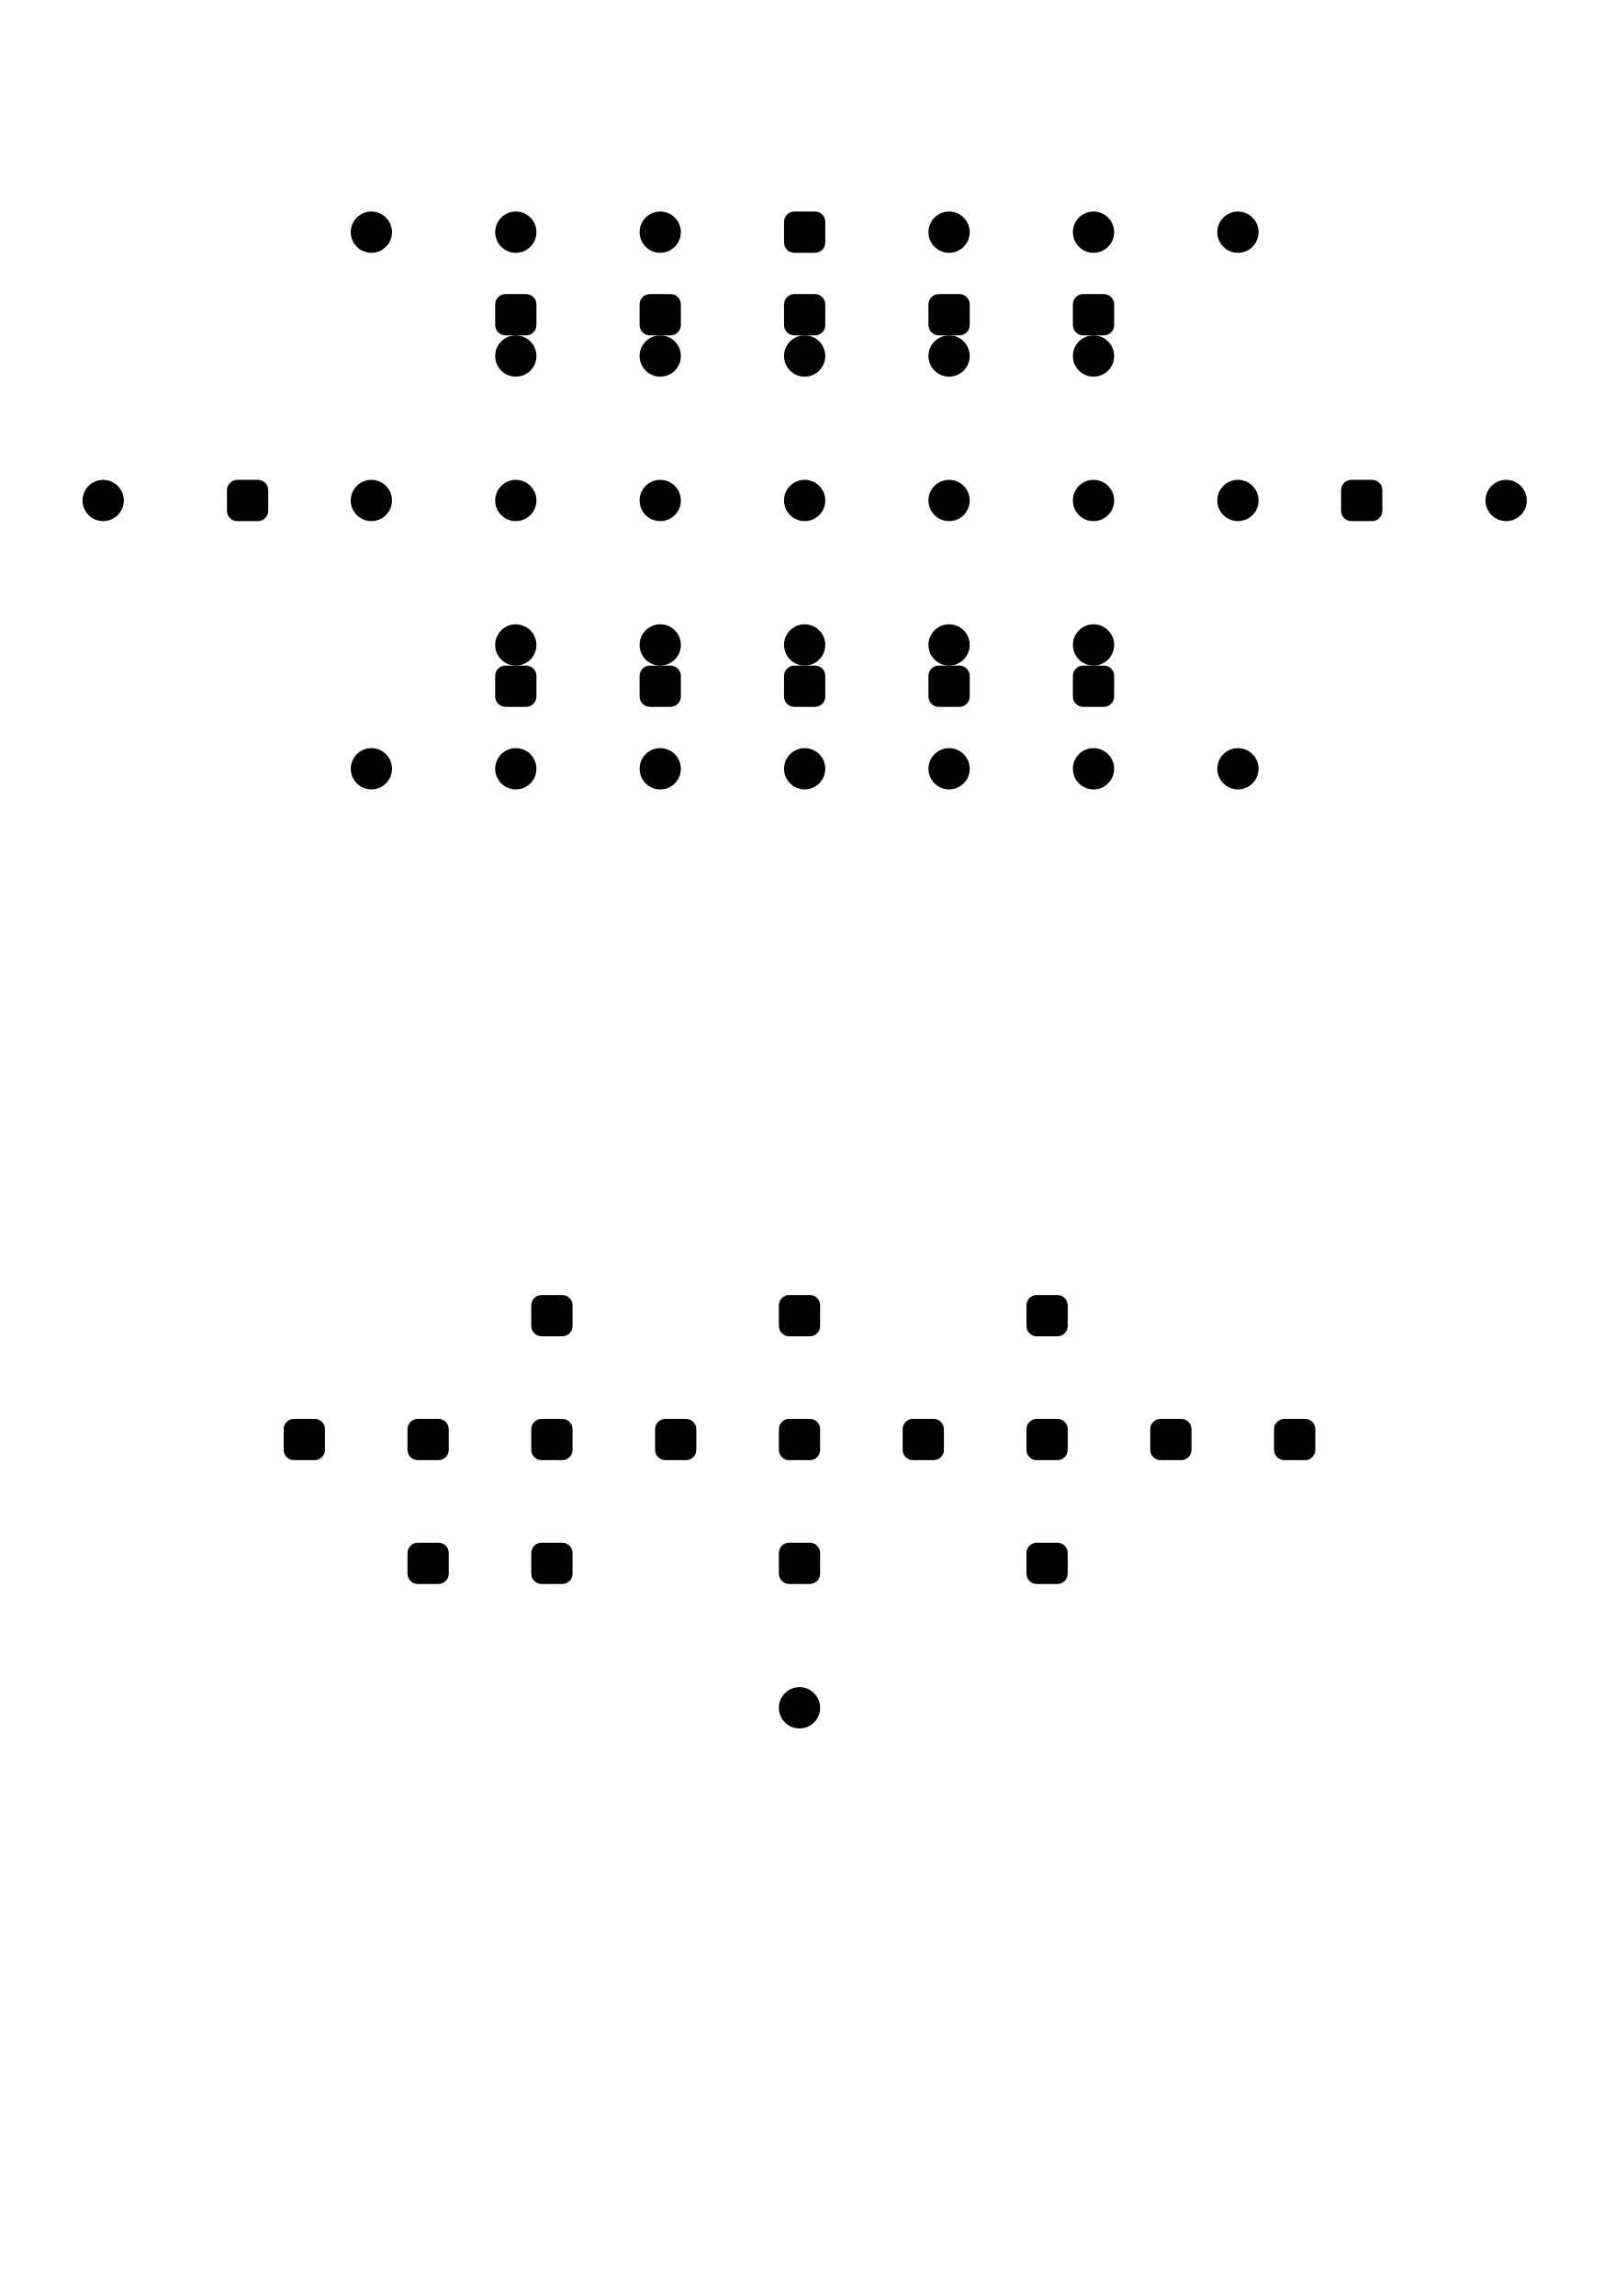
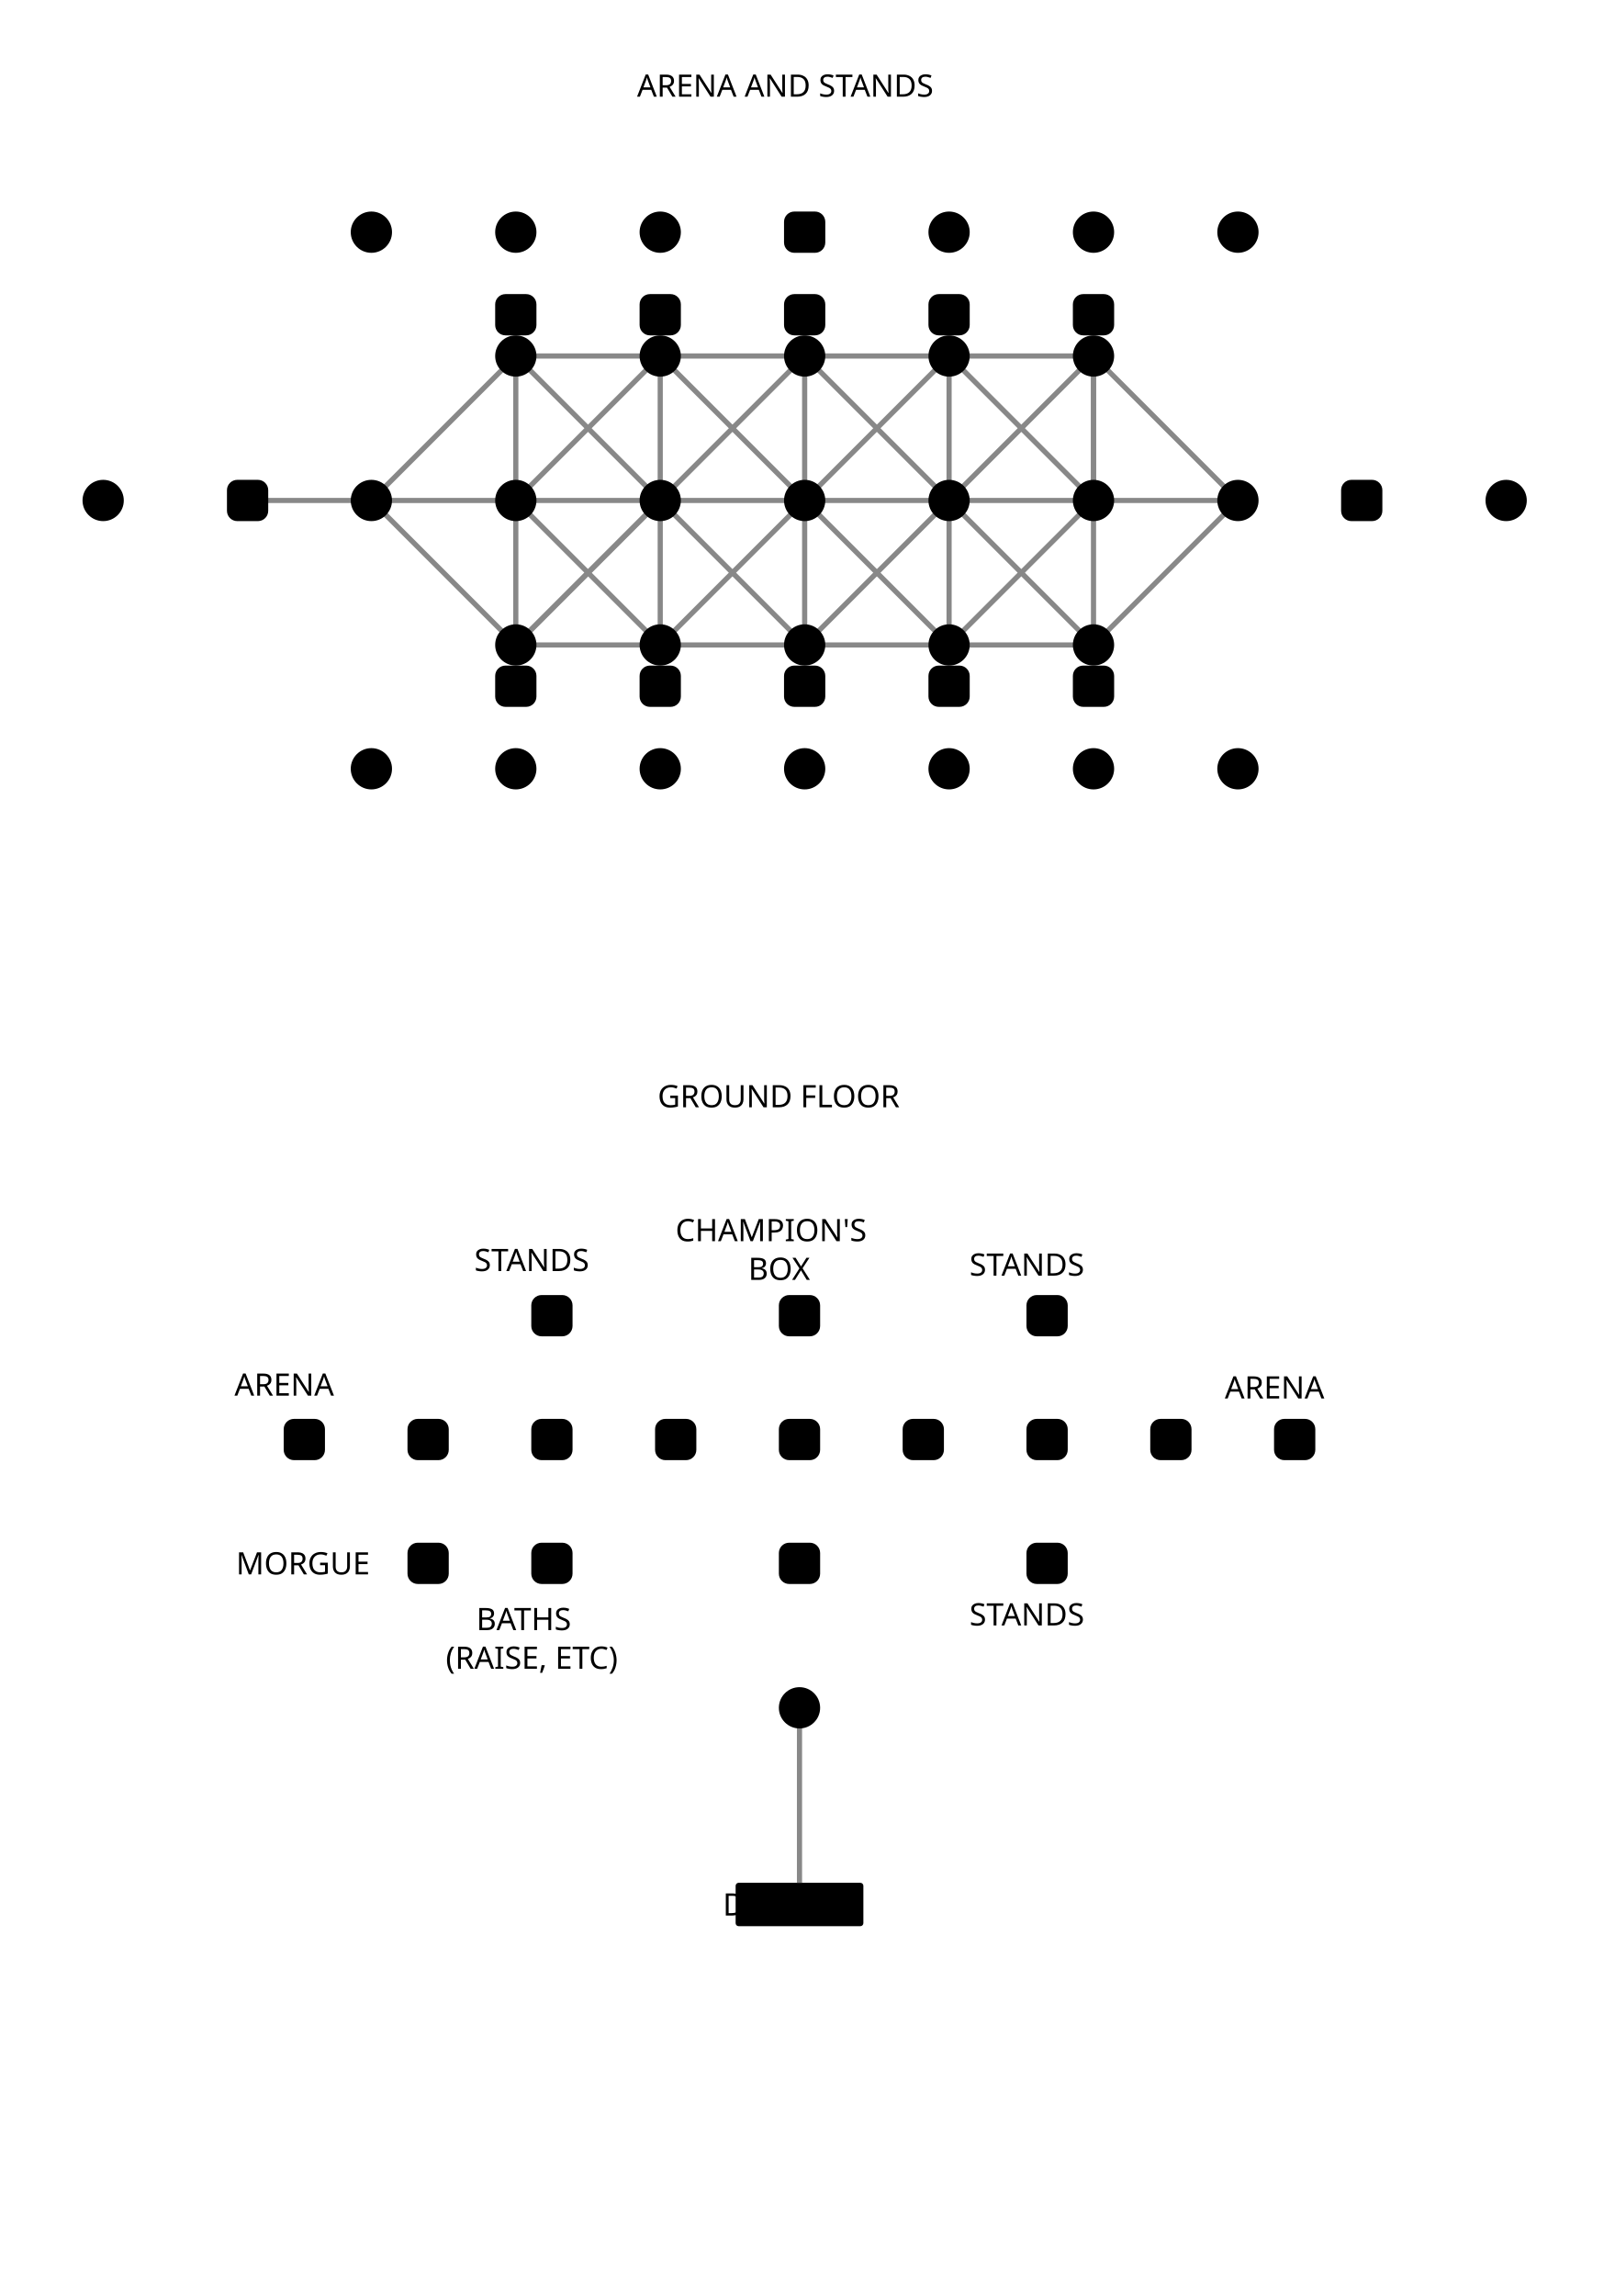
- <svg xmlns="http://www.w3.org/2000/svg" viewBox="0 0 313 445" class="map-svg" data-map-id="50">
-   <g id="layer-artwork" />
+ <svg xmlns="http://www.w3.org/2000/svg" viewBox="0 0 313 445" class="map-svg" data-map-id="50" version="1.1" id="svg6" xml:space="preserve">
+   <defs id="defs6" />
+   <style id="inkscape-font-fix">
+ text, .map-label, .map-label-muted, .map-label-accent,
+ .lib-table, .lib-gap-label, .lib-book-label,
+ .lib-row-num, .lib-book-list, .room-type-label {
+   font-family: "Noto Sans", sans-serif;
+ }
+ </style>
+   <g id="layer-artwork">
+     <path d="m 48,97 h 24 l 28,-28 h 112 l 28,28 H 100 V 69" id="path6" class="exit" fill="none" stroke="#888888" />
+     <path d="M 128,97 V 69" id="path7" class="exit" fill="none" stroke="#888888" />
+     <path d="M 156,97 V 69" id="path8" class="exit" fill="none" stroke="#888888" />
+     <path d="M 184,97 V 69" id="path9" class="exit" fill="none" stroke="#888888" />
+     <path d="M 212,97 V 69" id="path10" class="exit" fill="none" stroke="#888888" />
+     <path d="M 212,97 V 69" id="path11" class="exit" fill="none" stroke="#888888" />
+     <path d="M 212,125 V 97" id="path12" class="exit" fill="none" stroke="#888888" />
+     <path d="M 184,125 V 97" id="path13" class="exit" fill="none" stroke="#888888" />
+     <path d="M 156,125 V 97" id="path14" class="exit" fill="none" stroke="#888888" />
+     <path d="M 128,125 V 97" id="path15" class="exit" fill="none" stroke="#888888" />
+     <path d="M 100,125 V 97" id="path16" class="exit" fill="none" stroke="#888888" />
+     <path d="m 72,97 h 28" id="path17" class="exit" fill="none" stroke="#888888" />
+     <path d="m 72,97 28,28 h 112 l 28,-28" id="path18" class="exit" fill="none" stroke="#888888" />
+     <path d="m 100,125 56,-56 56,56" id="path19" class="exit" fill="none" stroke="#888888" />
+     <path d="M 100,97 128,69" id="path20" class="exit" fill="none" stroke="#888888" />
+     <path d="M 156,97 184,69" id="path21" class="exit" fill="none" stroke="#888888" />
+     <path d="M 184,97 212,69" id="path22" class="exit" fill="none" stroke="#888888" />
+     <path d="M 100,125 128,97" id="path23" class="exit" fill="none" stroke="#888888" />
+     <path d="M 128,125 156,97" id="path24" class="exit" fill="none" stroke="#888888" />
+     <path d="M 156,125 184,97" id="path25" class="exit" fill="none" stroke="#888888" />
+     <path d="M 184,125 212,97" id="path26" class="exit" fill="none" stroke="#888888" />
+     <path d="M 212,97 184,69" id="path27" class="exit" fill="none" stroke="#888888" />
+     <path d="M 184,125 156,97" id="path28" class="exit" fill="none" stroke="#888888" />
+     <path d="M 156,97 128,69" id="path29" class="exit" fill="none" stroke="#888888" />
+     <path d="M 156,125 128,97" id="path30" class="exit" fill="none" stroke="#888888" />
+     <path d="M 128,125 100,97" id="path31" class="exit" fill="none" stroke="#888888" />
+     <path d="M 128,97 100,69" id="path32" class="exit" fill="none" stroke="#888888" />
+     <rect id="rect24-2-1" width="24.766" height="8.41" x="142.617" y="364.914" ry="0.588" class="anno-box" style="stroke-width:1" />
+     <text xml:space="preserve" x="154.742" y="371.261" id="text134-4-91" class="map-label" text-anchor="middle" font-size="6px" style="font-family:'Noto Sans', sans-serif">
+       <tspan x="154.742" y="371.261" style="font-style:normal;font-variant:normal;font-weight:normal;font-stretch:normal;font-family:NotoSans;-inkscape-font-specification:NotoSans" id="tspan134-7-0">DESERT</tspan>
+     </text>
+     <path d="m 155,331 v 33.914" id="path61" class="exit-offmap" fill="none" stroke="#888888" />
+     <text xml:space="preserve" x="106.988" y="246.347" id="text134-4-1" class="map-label" text-anchor="middle" font-size="6px" style="font-family:'Noto Sans', sans-serif">
+       <tspan x="106.988" y="246.347" style="font-style:normal;font-variant:normal;font-weight:normal;font-stretch:normal;font-family:NotoSans;-inkscape-font-specification:NotoSans" id="tspan134-7-3">STANDS</tspan>
+     </text>
+     <text xml:space="preserve" x="59.003" y="270.499" id="text32" class="map-label" text-anchor="middle" font-size="6px" style="font-family:'Noto Sans', sans-serif">
+       <tspan x="59.003" y="270.499" style="font-style:normal;font-variant:normal;font-weight:normal;font-stretch:normal;font-family:NotoSans;-inkscape-font-specification:NotoSans" id="tspan32">ARENA</tspan>
+     </text>
+     <text xml:space="preserve" x="62.641" y="305.145" id="text33" class="map-label" text-anchor="middle" font-size="6px" style="font-family:'Noto Sans', sans-serif">
+       <tspan x="62.641" y="305.145" style="font-style:normal;font-variant:normal;font-weight:normal;font-stretch:normal;font-family:NotoSans;-inkscape-font-specification:NotoSans" id="tspan33">MORGUE</tspan>
+     </text>
+     <text xml:space="preserve" x="107" y="315.937" id="text34" class="map-label" text-anchor="middle" font-size="6px" style="font-family:'Noto Sans', sans-serif">
+       <tspan x="107" y="315.937" style="font-style:normal;font-variant:normal;font-weight:normal;font-stretch:normal;font-family:NotoSans;-inkscape-font-specification:NotoSans" id="tspan34">BATHS</tspan>
+       <tspan x="107" y="323.437" style="font-style:normal;font-variant:normal;font-weight:normal;font-stretch:normal;font-family:NotoSans;-inkscape-font-specification:NotoSans" id="tspan35">(RAISE, ETC)</tspan>
+     </text>
+     <text xml:space="preserve" x="202.988" y="315.04" id="text37" class="map-label" text-anchor="middle" font-size="6px" style="font-family:'Noto Sans', sans-serif">
+       <tspan x="202.988" y="315.04" style="font-style:normal;font-variant:normal;font-weight:normal;font-stretch:normal;font-family:NotoSans;-inkscape-font-specification:NotoSans" id="tspan37">STANDS</tspan>
+     </text>
+     <text xml:space="preserve" x="251.003" y="271.048" id="text38" class="map-label" text-anchor="middle" font-size="6px" style="font-family:'Noto Sans', sans-serif">
+       <tspan x="251.003" y="271.048" style="font-style:normal;font-variant:normal;font-weight:normal;font-stretch:normal;font-family:NotoSans;-inkscape-font-specification:NotoSans" id="tspan38">ARENA</tspan>
+     </text>
+     <text xml:space="preserve" x="202.988" y="247.244" id="text39" class="map-label" text-anchor="middle" font-size="6px" style="font-family:'Noto Sans', sans-serif">
+       <tspan x="202.988" y="247.244" style="font-style:normal;font-variant:normal;font-weight:normal;font-stretch:normal;font-family:NotoSans;-inkscape-font-specification:NotoSans" id="tspan39">STANDS</tspan>
+     </text>
+     <text xml:space="preserve" x="154.958" y="240.564" id="text40" class="map-label" text-anchor="middle" font-size="6px" style="font-family:'Noto Sans', sans-serif">
+       <tspan x="154.958" y="240.564" style="font-style:normal;font-variant:normal;font-weight:normal;font-stretch:normal;font-family:NotoSans;-inkscape-font-specification:NotoSans" id="tspan40">CHAMPION'S</tspan>
+       <tspan x="154.958" y="248.064" style="font-style:normal;font-variant:normal;font-weight:normal;font-stretch:normal;font-family:NotoSans;-inkscape-font-specification:NotoSans" id="tspan41">BOX</tspan>
+     </text>
+     <text xml:space="preserve" x="154.862" y="214.611" id="text42" class="map-label-muted" text-anchor="middle" font-size="6px" style="font-family:'Noto Sans', sans-serif">
+       <tspan x="154.862" y="214.611" style="font-style:normal;font-variant:normal;font-weight:normal;font-stretch:normal;font-family:NotoSans;-inkscape-font-specification:NotoSans" id="tspan42">GROUND FLOOR</tspan>
+     </text>
+     <text xml:space="preserve" x="156.141" y="18.743" id="text43" class="map-label-muted" text-anchor="middle" font-size="6px" style="font-family:'Noto Sans', sans-serif">
+       <tspan x="156.141" y="18.743" style="font-style:normal;font-variant:normal;font-weight:normal;font-stretch:normal;font-family:NotoSans;-inkscape-font-specification:NotoSans" id="tspan43">ARENA AND STANDS</tspan>
+     </text>
+   </g>
  <g id="layer-exits">
    <line id="edge-679c3fc113e69ad9e496487e9916aa8721599fd7-cf9367911b6888bc2dbd57a8f9696e4bc4ef65b8" class="exit" x1="155" y1="303" x2="155" y2="331" />
    <line id="edge-679c3fc113e69ad9e496487e9916aa8721599fd7-da73115a4d59566665c845fd526d803daf255438" class="exit" x1="155" y1="303" x2="155" y2="279" />
    <line id="edge-293eab1b5accd986bab349c89708fd17687e4e15-da73115a4d59566665c845fd526d803daf255438" class="exit" x1="179" y1="279" x2="155" y2="279" />
    <line id="edge-6f87804a168150fb1d7038cd0dd5d08cbecfcd0d-da73115a4d59566665c845fd526d803daf255438" class="exit" x1="155" y1="255" x2="155" y2="279" />
    <line id="edge-757376ae9304029c0524dc21589515062f40a021-da73115a4d59566665c845fd526d803daf255438" class="exit" x1="131" y1="279" x2="155" y2="279" />
    <line id="edge-293eab1b5accd986bab349c89708fd17687e4e15-4f117c2b5abd5b32005762c823312e0e9ce62972" class="exit" x1="179" y1="279" x2="203" y2="255" />
    <line id="edge-293eab1b5accd986bab349c89708fd17687e4e15-c7126b50ca4c74ff8eed6159d2ffc1dc0059777f" class="exit" x1="179" y1="279" x2="203" y2="303" />
    <line id="edge-293eab1b5accd986bab349c89708fd17687e4e15-fd34732e8f4e759a6a55cc390008f77e672f26cd" class="exit" x1="179" y1="279" x2="203" y2="279" />
    <line id="edge-19715ceb11fdd4faa1637909479e0ee9e8ac3bbc-757376ae9304029c0524dc21589515062f40a021" class="exit" x1="107" y1="303" x2="131" y2="279" />
    <line id="edge-757376ae9304029c0524dc21589515062f40a021-95f9fe0a1cb28da8ebe30d039d9b679d367374b2" class="exit" x1="131" y1="279" x2="107" y2="279" />
    <line id="edge-757376ae9304029c0524dc21589515062f40a021-b26d4bf4a8618e96f6788a50afbe7a6ad1ef023f" class="exit" x1="131" y1="279" x2="107" y2="255" />
    <line id="edge-19715ceb11fdd4faa1637909479e0ee9e8ac3bbc-ed2dfe5fda70e44a2dca924e7fdec59a748f6ad3" class="exit" x1="107" y1="303" x2="83" y2="303" />
    <line id="edge-95f9fe0a1cb28da8ebe30d039d9b679d367374b2-e3b5f6caa81ff0414d1a600c42ab9a23a399000d" class="exit" x1="107" y1="279" x2="83" y2="279" />
    <line id="edge-de29ba72afe14719cc8f947da7c055570cff5250-e3b5f6caa81ff0414d1a600c42ab9a23a399000d" class="exit" x1="59" y1="279" x2="83" y2="279" />
    null
    <line id="edge-3be04a5909ef8c3ddd0b68435f1e4a7de3529931-fd34732e8f4e759a6a55cc390008f77e672f26cd" class="exit" x1="227" y1="279" x2="203" y2="279" />
    <line id="edge-3be04a5909ef8c3ddd0b68435f1e4a7de3529931-4b33e2707f5da27e69e6a86628a450c23f9ac212" class="exit" x1="227" y1="279" x2="251" y2="279" />
    null
    null
    <line id="edge-1e650ac96cec4390cd1d53b439fb2fec737ed881-e3e95035c18885a79f52e2b5d78c5228d56a0e51" class="exit" x1="240" y1="45" x2="212" y2="45" />
    <line id="edge-492c41567a22e374535155da26f39993e4571c5f-e3e95035c18885a79f52e2b5d78c5228d56a0e51" class="exit" x1="184" y1="45" x2="212" y2="45" />
    <line id="edge-1e650ac96cec4390cd1d53b439fb2fec737ed881-7625ff5656bc9e330050b75a37a81706ce3ca16f" class="exit" x1="240" y1="45" x2="292" y2="97" />
    <line id="edge-7625ff5656bc9e330050b75a37a81706ce3ca16f-aeadbab1ca63072dd36dfedad2023c048d39bd16" class="exit" x1="292" y1="97" x2="240" y2="149" />
    <line id="edge-aeadbab1ca63072dd36dfedad2023c048d39bd16-b8eef46583135f34268f9fb1e4edfaae14d6a50e" class="exit" x1="240" y1="149" x2="212" y2="149" />
    <line id="edge-08c45b84577c84eca19407dadbad5d16ce50784e-b8eef46583135f34268f9fb1e4edfaae14d6a50e" class="exit" x1="184" y1="149" x2="212" y2="149" />
    <line id="edge-08c45b84577c84eca19407dadbad5d16ce50784e-381fc47c59a04d088f355c1be893e3098f17afa3" class="exit" x1="184" y1="149" x2="156" y2="149" />
    <line id="edge-0aa9aace4e5e54fd64c18ad342b1a377b3a9be3a-381fc47c59a04d088f355c1be893e3098f17afa3" class="exit" x1="128" y1="149" x2="156" y2="149" />
    <line id="edge-0aa9aace4e5e54fd64c18ad342b1a377b3a9be3a-7f75de065d1f2d648e3b5a7a3d6f20d517d3bac3" class="exit" x1="128" y1="149" x2="100" y2="149" />
    <line id="edge-7f75de065d1f2d648e3b5a7a3d6f20d517d3bac3-eb1ea0740fad34a923b9ee0bf31ae8451c57559c" class="exit" x1="100" y1="149" x2="72" y2="149" />
    <line id="edge-0d01f7e9e90f7e426179ebd16dbdab6683d8d54e-eb1ea0740fad34a923b9ee0bf31ae8451c57559c" class="exit" x1="20" y1="97" x2="72" y2="149" />
    <line id="edge-0d01f7e9e90f7e426179ebd16dbdab6683d8d54e-abb8cd7d4f23bfc90e18f865eb30c6e3da174d39" class="exit" x1="20" y1="97" x2="72" y2="45" />
    <line id="edge-a0855e08dabd798e9b207fe14d40a32d98f7d086-abb8cd7d4f23bfc90e18f865eb30c6e3da174d39" class="exit" x1="100" y1="45" x2="72" y2="45" />
    null
    <line id="edge-a0855e08dabd798e9b207fe14d40a32d98f7d086-d836f36e684ed9e705a8e732ce5d1923127da65a" class="exit" x1="100" y1="45" x2="128" y2="45" />
  </g>
  <g id="layer-rooms">
    <circle id="room-cf9367911b6888bc2dbd57a8f9696e4bc4ef65b8" class="room outdoor" data-label="just outside the arena" cx="155" cy="331" r="4" />
    <rect id="room-679c3fc113e69ad9e496487e9916aa8721599fd7" class="room indoor" data-label="stone passageway" x="151" y="299" width="8" height="8" rx="2" />
    <rect id="room-da73115a4d59566665c845fd526d803daf255438" class="room indoor" data-label="central chamber" x="151" y="275" width="8" height="8" rx="2" />
    <rect id="room-293eab1b5accd986bab349c89708fd17687e4e15" class="room indoor" data-label="stone passageway" x="175" y="275" width="8" height="8" rx="2" />
    <rect id="room-757376ae9304029c0524dc21589515062f40a021" class="room indoor" data-label="stone passageway" x="127" y="275" width="8" height="8" rx="2" />
    <rect id="room-19715ceb11fdd4faa1637909479e0ee9e8ac3bbc" class="room indoor" data-label="arena baths" x="103" y="299" width="8" height="8" rx="2" />
    <rect id="room-ed2dfe5fda70e44a2dca924e7fdec59a748f6ad3" class="room indoor" data-label="arena morgue" x="79" y="299" width="8" height="8" rx="2" />
    <rect id="room-95f9fe0a1cb28da8ebe30d039d9b679d367374b2" class="room indoor" data-label="stone passageway" x="103" y="275" width="8" height="8" rx="2" />
    <rect id="room-e3b5f6caa81ff0414d1a600c42ab9a23a399000d" class="room indoor" data-label="stone passageway" x="79" y="275" width="8" height="8" rx="2" />
    <rect id="room-de29ba72afe14719cc8f947da7c055570cff5250" class="room indoor" data-label="stone stairwell" x="55" y="275" width="8" height="8" rx="2" />
    <rect id="room-b26d4bf4a8618e96f6788a50afbe7a6ad1ef023f" class="room indoor" data-label="stone stairwell" x="103" y="251" width="8" height="8" rx="2" />
    <rect id="room-6f87804a168150fb1d7038cd0dd5d08cbecfcd0d" class="room indoor" data-label="stone stairwell" x="151" y="251" width="8" height="8" rx="2" />
-     <polygon class="stair-symbol" points="155,252 152.5,257 157.5,257" />
+     <polygon class="stair-symbol" points="152.5,257 157.5,257 155,252 " id="polygon1" />
    <rect id="room-e2f937ef0825598f5e8e16865e6b33784556a99a" class="room indoor" data-label="champions' box" x="152" y="41" width="8" height="8" rx="2" />
-     <polygon class="stair-symbol" points="156,48 153.5,43 158.5,43" />
+     <polygon class="stair-symbol" points="153.5,43 158.5,43 156,48 " id="polygon2" />
    <rect id="room-fd34732e8f4e759a6a55cc390008f77e672f26cd" class="room indoor" data-label="stone passageway" x="199" y="275" width="8" height="8" rx="2" />
    <rect id="room-3be04a5909ef8c3ddd0b68435f1e4a7de3529931" class="room indoor" data-label="stone passageway" x="223" y="275" width="8" height="8" rx="2" />
    <rect id="room-4b33e2707f5da27e69e6a86628a450c23f9ac212" class="room indoor" data-label="stone stairwell" x="247" y="275" width="8" height="8" rx="2" />
    <rect id="room-c7126b50ca4c74ff8eed6159d2ffc1dc0059777f" class="room indoor" data-label="stone stairwell" x="199" y="299" width="8" height="8" rx="2" />
-     <polygon class="stair-symbol" points="203,300 200.5,305 205.5,305" />
+     <polygon class="stair-symbol" points="200.5,305 205.5,305 203,300 " id="polygon3" />
    <rect id="room-4f117c2b5abd5b32005762c823312e0e9ce62972" class="room indoor" data-label="stone stairwell" x="199" y="251" width="8" height="8" rx="2" />
-     <polygon class="stair-symbol" points="203,252 200.5,257 205.5,257" />
+     <polygon class="stair-symbol" points="200.5,257 205.5,257 203,252 " id="polygon4" />
    <circle id="room-e3e95035c18885a79f52e2b5d78c5228d56a0e51" class="room outdoor" data-label="northeastern stands" cx="212" cy="45" r="4" />
    <circle id="room-492c41567a22e374535155da26f39993e4571c5f" class="room outdoor" data-label="northeastern stands" cx="184" cy="45" r="4" />
    <circle id="room-1e650ac96cec4390cd1d53b439fb2fec737ed881" class="room outdoor" data-label="northeastern stands" cx="240" cy="45" r="4" />
    <circle id="room-7625ff5656bc9e330050b75a37a81706ce3ca16f" class="room outdoor" data-label="eastern stands" cx="292" cy="97" r="4" />
    <circle id="room-aeadbab1ca63072dd36dfedad2023c048d39bd16" class="room outdoor" data-label="southeastern stands" cx="240" cy="149" r="4" />
    <circle id="room-b8eef46583135f34268f9fb1e4edfaae14d6a50e" class="room outdoor" data-label="southeastern stands" cx="212" cy="149" r="4" />
-     <polygon class="stair-symbol" points="212,152 209.5,147 214.5,147" />
+     <polygon class="stair-symbol" points="209.5,147 214.5,147 212,152 " id="polygon5" />
    <circle id="room-08c45b84577c84eca19407dadbad5d16ce50784e" class="room outdoor" data-label="southeastern stands" cx="184" cy="149" r="4" />
    <circle id="room-381fc47c59a04d088f355c1be893e3098f17afa3" class="room outdoor" data-label="southern stands" cx="156" cy="149" r="4" />
    <circle id="room-0aa9aace4e5e54fd64c18ad342b1a377b3a9be3a" class="room outdoor" data-label="southwestern stands" cx="128" cy="149" r="4" />
    <circle id="room-7f75de065d1f2d648e3b5a7a3d6f20d517d3bac3" class="room outdoor" data-label="southwestern stands" cx="100" cy="149" r="4" />
    <circle id="room-eb1ea0740fad34a923b9ee0bf31ae8451c57559c" class="room outdoor" data-label="southwestern stands" cx="72" cy="149" r="4" />
    <circle id="room-0d01f7e9e90f7e426179ebd16dbdab6683d8d54e" class="room outdoor" data-label="western stands" cx="20" cy="97" r="4" />
    <circle id="room-abb8cd7d4f23bfc90e18f865eb30c6e3da174d39" class="room outdoor" data-label="northwestern stands" cx="72" cy="45" r="4" />
    <circle id="room-a0855e08dabd798e9b207fe14d40a32d98f7d086" class="room outdoor" data-label="northwestern stands" cx="100" cy="45" r="4" />
-     <polygon class="stair-symbol" points="100,48 97.5,43 102.5,43" />
+     <polygon class="stair-symbol" points="97.5,43 102.5,43 100,48 " id="polygon6" />
    <circle id="room-d836f36e684ed9e705a8e732ce5d1923127da65a" class="room outdoor" data-label="northwestern stands" cx="128" cy="45" r="4" />
    <rect id="room-517b4318bba294e27459e61d7845b5eba3f5b4db" class="room indoor" data-label="west gate room" x="44" y="93" width="8" height="8" rx="2" />
    <circle id="room-edc9c102f072e53e469591319fafa15a4da82e13" class="room outdoor" data-label="western side of the arena" cx="72" cy="97" r="4" />
    <circle id="room-f8801d84bec2c14365ebb99f9af93e2c4e9f26ad" class="room outdoor" data-label="western side of the arena" cx="100" cy="69" r="4" />
    <circle id="room-4b3868c20b648f80e52405743a8f5bd73b02016d" class="room outdoor" data-label="western side of the arena" cx="128" cy="69" r="4" />
    <circle id="room-9c4160664d3fa23f94324474be8e1d6af562ce9b" class="room outdoor" data-label="northern side of the arena" cx="156" cy="69" r="4" />
    <circle id="room-35df4e3182b628cdf1258e76c6df24e7b134a7b2" class="room outdoor" data-label="eastern side of the arena" cx="184" cy="69" r="4" />
    <circle id="room-3f3320d8eebde11f6374f4edb0ff51351fe46d44" class="room outdoor" data-label="eastern side of the arena" cx="212" cy="69" r="4" />
    <circle id="room-fb83373b9502e39bae8c995c1e96f4c7b944158e" class="room outdoor" data-label="eastern side of the arena" cx="240" cy="97" r="4" />
    <rect id="room-191b3950e6c562852d653ee9c2bfbd1b56858c6f" class="room indoor" data-label="east gate room" x="260" y="93" width="8" height="8" rx="2" />
    <circle id="room-ba10ee8e4a42a2c09b952b07654b0cdd53cc5742" class="room outdoor" data-label="eastern side of the arena" cx="212" cy="97" r="4" />
    <circle id="room-ba595dc123444823c8f777607ed71d0cf8c8e029" class="room outdoor" data-label="eastern side of the arena" cx="184" cy="97" r="4" />
    <circle id="room-016c685943654be22f329d54e1d929ad75eb484c" class="room outdoor" data-label="centre of the arena" cx="156" cy="97" r="4" />
    <circle id="room-6b78a6212e15d4b14f4dfa1defe5ab2de7a017d8" class="room outdoor" data-label="western side of the arena" cx="128" cy="97" r="4" />
    <circle id="room-32a1754a5d3adb04bf3a2df7c1565b067246b0fe" class="room outdoor" data-label="western side of the arena" cx="100" cy="97" r="4" />
    <circle id="room-1c11f45ae79054f8f27f95a3149c06a817f84c3e" class="room outdoor" data-label="western side of the arena" cx="100" cy="125" r="4" />
    <circle id="room-de2a7a3f38fa199783818d7c527e67015df24d8d" class="room outdoor" data-label="western side of the arena" cx="128" cy="125" r="4" />
    <circle id="room-dd61921482187912fa8d90759effc3e8318d89a8" class="room outdoor" data-label="southern side of the arena" cx="156" cy="125" r="4" />
    <circle id="room-ef5d6f548b6ccec5250d1ba465a64f07447dba6c" class="room outdoor" data-label="eastern side of the arena" cx="184" cy="125" r="4" />
    <circle id="room-ce57457cd0401b41a6533d17e4b533fa9ad3ccb8" class="room outdoor" data-label="eastern side of the arena" cx="212" cy="125" r="4" />
    <rect id="room-e8c0748d3a3a7fc10eec37d92eacd4e913c5b430" class="room indoor" data-label="small archway" x="208" y="57" width="8" height="8" rx="2" />
    <rect id="room-84cc9d4d508863a882607b070b076d39024a8527" class="room indoor" data-label="small archway" x="180" y="57" width="8" height="8" rx="2" />
    <rect id="room-4b0581f4575b348b2530e964a08daeacc3c6199e" class="room indoor" data-label="small archway" x="152" y="57" width="8" height="8" rx="2" />
    <rect id="room-c99077874e85a3f5bf4462266b54d3d8ded1af0a" class="room indoor" data-label="small archway" x="124" y="57" width="8" height="8" rx="2" />
    <rect id="room-4bd06766a5119c3a6bbb199421b5672eee73af01" class="room indoor" data-label="small archway" x="96" y="57" width="8" height="8" rx="2" />
    <rect id="room-cd48d5a40ea60c53fab126d69b1030b75305fdc7" class="room indoor" data-label="small archway" x="208" y="129" width="8" height="8" rx="2" />
    <rect id="room-25a5acb06a810d8925706cce181f908e06dbf5f2" class="room indoor" data-label="small archway" x="180" y="129" width="8" height="8" rx="2" />
    <rect id="room-a04d83cca52123e87364ee23afb3e35e4ed4d3e9" class="room indoor" data-label="small archway" x="152" y="129" width="8" height="8" rx="2" />
    <rect id="room-caa8adfe3a252cfec2e8e7f9c7c80a60444223ee" class="room indoor" data-label="small archway" x="124" y="129" width="8" height="8" rx="2" />
    <rect id="room-fe26e17f5d7d61d20fbb9ba43739ed8d3c61b600" class="room indoor" data-label="small archway" x="96" y="129" width="8" height="8" rx="2" />
  </g>
  <g id="layer-room-labels" />
  <g id="layer-labels" />
</svg>
